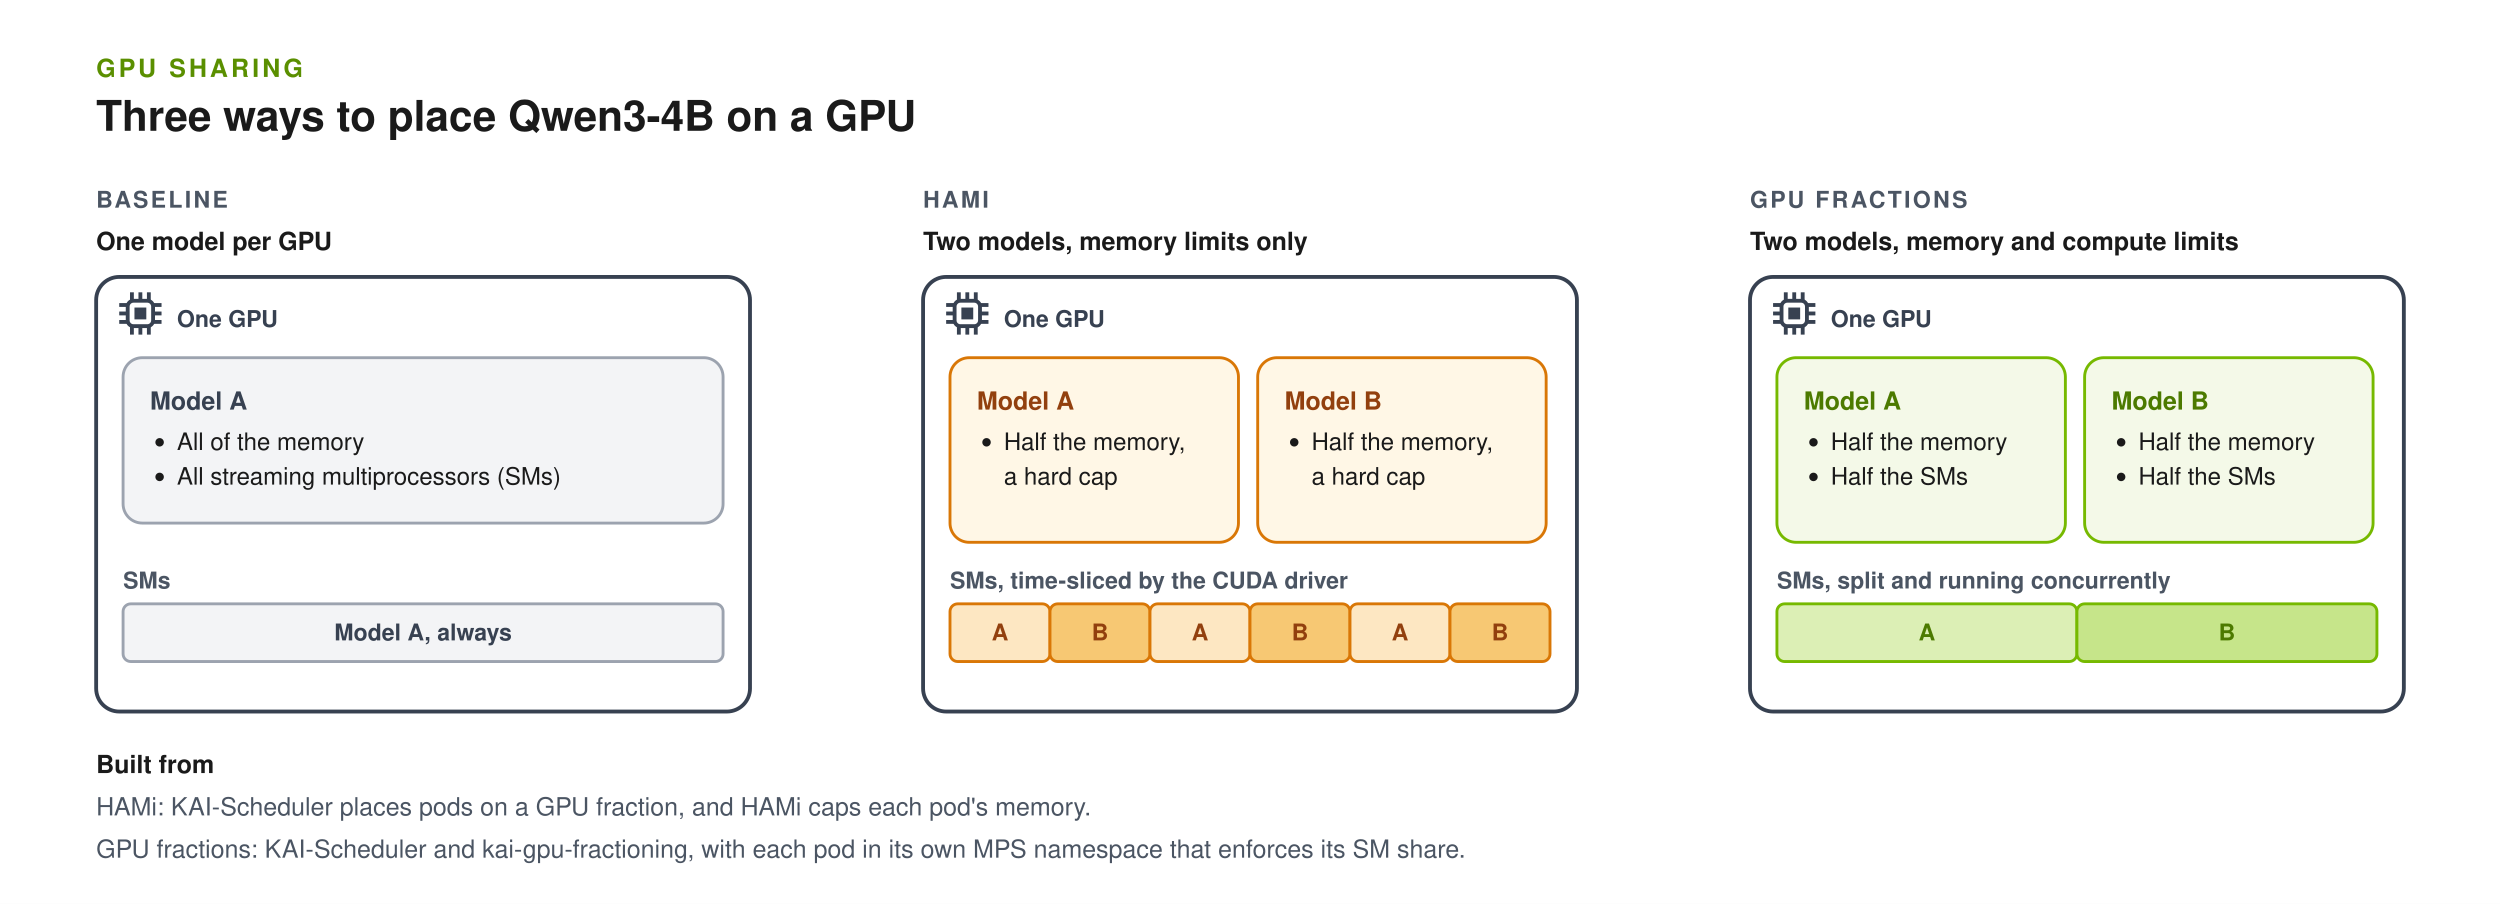
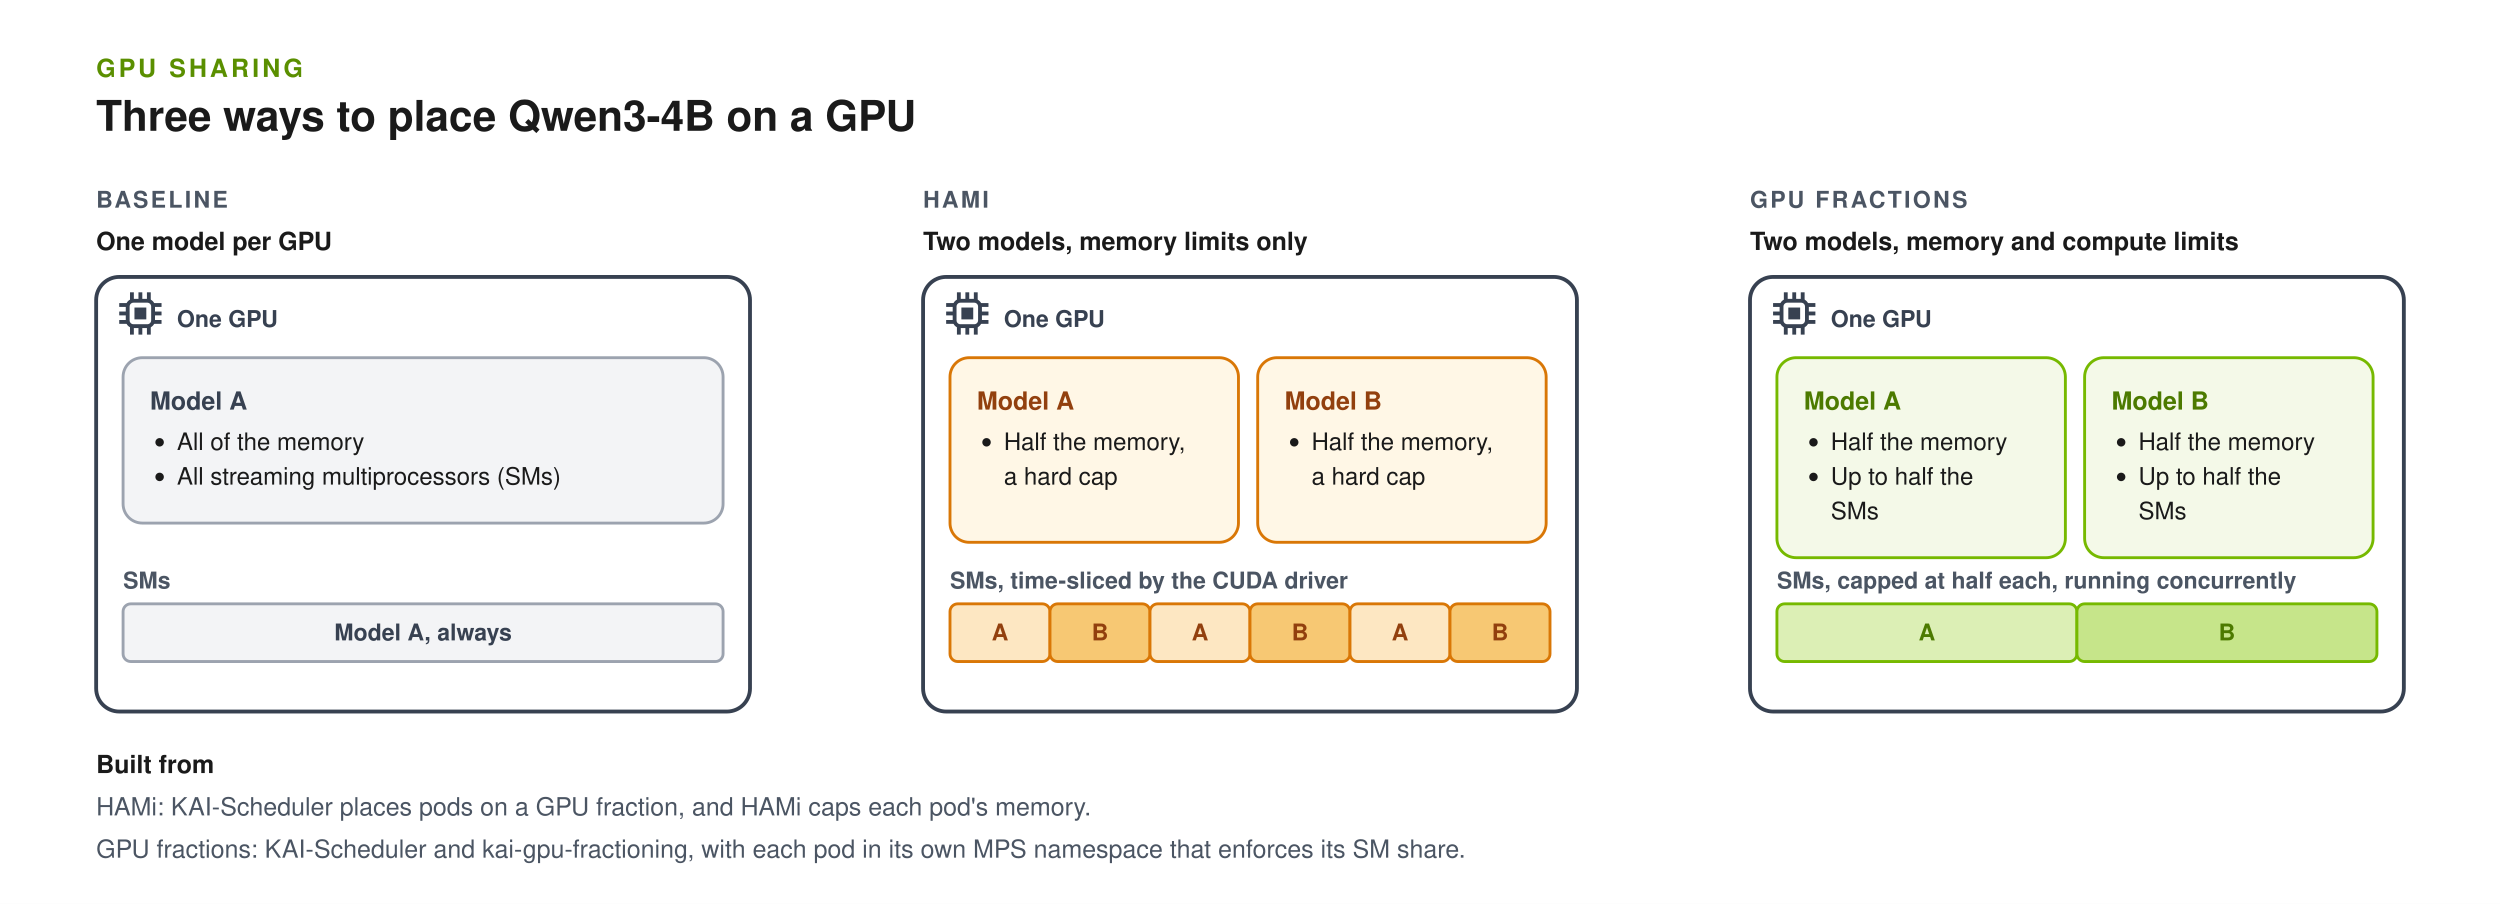
<svg xmlns="http://www.w3.org/2000/svg" width="1300" height="470" viewBox="0 0 1300 470" role="img" aria-labelledby="title desc" font-family="Helvetica, Arial, sans-serif">
  <defs>
    <marker id="arrow" viewBox="0 0 10 10" refX="8" refY="5" markerWidth="8" markerHeight="8" orient="auto">
      <path d="M0,0 L10,5 L0,10 z" fill="#234CDA" />
    </marker>
    <marker id="arrow-green" viewBox="0 0 10 10" refX="8" refY="5" markerWidth="8" markerHeight="8" orient="auto">
      <path d="M0,0 L10,5 L0,10 z" fill="#76B900" />
    </marker>
    <marker id="arrow-gray" viewBox="0 0 10 10" refX="8" refY="5" markerWidth="8" markerHeight="8" orient="auto">
      <path d="M0,0 L10,5 L0,10 z" fill="#9CA3AF" />
    </marker>
    <marker id="arrow-amber" viewBox="0 0 10 10" refX="8" refY="5" markerWidth="8" markerHeight="8" orient="auto">
      <path d="M0,0 L10,5 L0,10 z" fill="#D97706" />
    </marker>
    <marker id="arrow-green-start" viewBox="0 0 10 10" refX="8" refY="5" markerWidth="8" markerHeight="8" orient="auto-start-reverse">
      <path d="M0,0 L10,5 L0,10 z" fill="#76B900" />
    </marker>
  </defs>
  <rect width="1300" height="470" fill="#FFFFFF" />
  <text x="50" y="40" font-size="13" font-weight="700" letter-spacing="1.6" fill="#5A8F00">GPU SHARING</text>
  <text x="50" y="68" font-size="22" font-weight="700" fill="#1A1A1A">Three ways to place Qwen3-4B on a GPU</text>
  <text x="50" y="108" font-size="12" font-weight="700" letter-spacing="1.2" fill="#4B5563">BASELINE</text>
  <text x="50" y="130" font-size="13" font-weight="700" fill="#1A1A1A">One model per GPU</text>
  <rect x="50" y="144" width="340" height="226" rx="12" fill="#FFFFFF" stroke="#374151" stroke-width="2" />
  <rect x="66.4" y="156.4" width="13.2" height="13.2" rx="3" fill="#FFFFFF" stroke="#374151" stroke-width="2" />
  <rect x="69.92" y="159.92" width="6.16" height="6.16" fill="#374151" />
  <line x1="68.6" y1="152" x2="68.6" y2="156.4" stroke="#374151" stroke-width="2" />
  <line x1="68.6" y1="169.6" x2="68.6" y2="174" stroke="#374151" stroke-width="2" />
  <line x1="62" y1="158.6" x2="66.4" y2="158.6" stroke="#374151" stroke-width="2" />
  <line x1="79.6" y1="158.6" x2="84" y2="158.6" stroke="#374151" stroke-width="2" />
  <line x1="73.0" y1="152" x2="73.0" y2="156.4" stroke="#374151" stroke-width="2" />
  <line x1="73.0" y1="169.6" x2="73.0" y2="174" stroke="#374151" stroke-width="2" />
  <line x1="62" y1="163.0" x2="66.4" y2="163.0" stroke="#374151" stroke-width="2" />
  <line x1="79.6" y1="163.0" x2="84" y2="163.0" stroke="#374151" stroke-width="2" />
  <line x1="77.4" y1="152" x2="77.4" y2="156.4" stroke="#374151" stroke-width="2" />
  <line x1="77.4" y1="169.6" x2="77.4" y2="174" stroke="#374151" stroke-width="2" />
  <line x1="62" y1="167.4" x2="66.4" y2="167.4" stroke="#374151" stroke-width="2" />
  <line x1="79.6" y1="167.4" x2="84" y2="167.4" stroke="#374151" stroke-width="2" />
  <text x="92" y="170" font-size="12" font-weight="700" fill="#374151">One GPU</text>
  <text x="480" y="108" font-size="12" font-weight="700" letter-spacing="1.2" fill="#4B5563">HAMI</text>
  <text x="480" y="130" font-size="13" font-weight="700" fill="#1A1A1A">Two models, memory limits only</text>
  <rect x="480" y="144" width="340" height="226" rx="12" fill="#FFFFFF" stroke="#374151" stroke-width="2" />
  <rect x="496.4" y="156.4" width="13.2" height="13.2" rx="3" fill="#FFFFFF" stroke="#374151" stroke-width="2" />
  <rect x="499.92" y="159.92" width="6.16" height="6.16" fill="#374151" />
  <line x1="498.6" y1="152" x2="498.6" y2="156.4" stroke="#374151" stroke-width="2" />
  <line x1="498.6" y1="169.6" x2="498.6" y2="174" stroke="#374151" stroke-width="2" />
  <line x1="492" y1="158.6" x2="496.4" y2="158.6" stroke="#374151" stroke-width="2" />
  <line x1="509.6" y1="158.6" x2="514" y2="158.6" stroke="#374151" stroke-width="2" />
  <line x1="503.0" y1="152" x2="503.0" y2="156.4" stroke="#374151" stroke-width="2" />
  <line x1="503.0" y1="169.6" x2="503.0" y2="174" stroke="#374151" stroke-width="2" />
  <line x1="492" y1="163.0" x2="496.4" y2="163.0" stroke="#374151" stroke-width="2" />
  <line x1="509.6" y1="163.0" x2="514" y2="163.0" stroke="#374151" stroke-width="2" />
  <line x1="507.4" y1="152" x2="507.4" y2="156.4" stroke="#374151" stroke-width="2" />
  <line x1="507.4" y1="169.6" x2="507.4" y2="174" stroke="#374151" stroke-width="2" />
  <line x1="492" y1="167.4" x2="496.4" y2="167.4" stroke="#374151" stroke-width="2" />
  <line x1="509.6" y1="167.4" x2="514" y2="167.4" stroke="#374151" stroke-width="2" />
  <text x="522" y="170" font-size="12" font-weight="700" fill="#374151">One GPU</text>
  <text x="910" y="108" font-size="12" font-weight="700" letter-spacing="1.2" fill="#4B5563">GPU FRACTIONS</text>
  <text x="910" y="130" font-size="13" font-weight="700" fill="#1A1A1A">Two models, memory and compute limits</text>
  <rect x="910" y="144" width="340" height="226" rx="12" fill="#FFFFFF" stroke="#374151" stroke-width="2" />
  <rect x="926.4" y="156.4" width="13.2" height="13.2" rx="3" fill="#FFFFFF" stroke="#374151" stroke-width="2" />
  <rect x="929.92" y="159.92" width="6.16" height="6.16" fill="#374151" />
  <line x1="928.6" y1="152" x2="928.6" y2="156.4" stroke="#374151" stroke-width="2" />
  <line x1="928.6" y1="169.6" x2="928.6" y2="174" stroke="#374151" stroke-width="2" />
  <line x1="922" y1="158.6" x2="926.4" y2="158.6" stroke="#374151" stroke-width="2" />
  <line x1="939.6" y1="158.6" x2="944" y2="158.6" stroke="#374151" stroke-width="2" />
  <line x1="933.0" y1="152" x2="933.0" y2="156.4" stroke="#374151" stroke-width="2" />
  <line x1="933.0" y1="169.6" x2="933.0" y2="174" stroke="#374151" stroke-width="2" />
  <line x1="922" y1="163.0" x2="926.4" y2="163.0" stroke="#374151" stroke-width="2" />
  <line x1="939.6" y1="163.0" x2="944" y2="163.0" stroke="#374151" stroke-width="2" />
  <line x1="937.4" y1="152" x2="937.4" y2="156.4" stroke="#374151" stroke-width="2" />
  <line x1="937.4" y1="169.6" x2="937.4" y2="174" stroke="#374151" stroke-width="2" />
  <line x1="922" y1="167.4" x2="926.4" y2="167.4" stroke="#374151" stroke-width="2" />
  <line x1="939.6" y1="167.4" x2="944" y2="167.4" stroke="#374151" stroke-width="2" />
  <text x="952" y="170" font-size="12" font-weight="700" fill="#374151">One GPU</text>
  <rect x="64" y="186" width="312" height="86" rx="10" fill="#F3F4F6" stroke="#9CA3AF" stroke-width="1.5" />
  <text x="78" y="213" font-size="13" font-weight="700" fill="#374151">Model A</text>
  <circle cx="83" cy="230" r="2.2" fill="#1A1A1A" />
  <text x="92" y="234" font-size="12.5" fill="#1A1A1A">All of the memory</text>
  <circle cx="83" cy="248" r="2.2" fill="#1A1A1A" />
  <text x="92" y="252" font-size="12.5" fill="#1A1A1A">All streaming multiprocessors (SMs)</text>
  <text x="64" y="306" font-size="12" font-weight="700" fill="#4B5563">SMs</text>
  <rect x="64" y="314" width="312" height="30" rx="4" fill="#F3F4F6" stroke="#9CA3AF" stroke-width="1.5" />
  <text x="220.0" y="333.0" font-size="12" font-weight="700" fill="#374151" text-anchor="middle">Model A, always</text>
  <rect x="494" y="186" width="150" height="96" rx="10" fill="#FFF7E6" stroke="#D97706" stroke-width="1.5" />
  <text x="508" y="213" font-size="13" font-weight="700" fill="#92400E">Model A</text>
  <circle cx="513" cy="230" r="2.2" fill="#1A1A1A" />
  <text x="522" y="234" font-size="12.5" fill="#1A1A1A">Half the memory,</text>
  <text x="522" y="252" font-size="12.5" fill="#1A1A1A">a hard cap</text>
  <rect x="654" y="186" width="150" height="96" rx="10" fill="#FFF7E6" stroke="#D97706" stroke-width="1.5" />
  <text x="668" y="213" font-size="13" font-weight="700" fill="#92400E">Model B</text>
  <circle cx="673" cy="230" r="2.2" fill="#1A1A1A" />
  <text x="682" y="234" font-size="12.5" fill="#1A1A1A">Half the memory,</text>
  <text x="682" y="252" font-size="12.5" fill="#1A1A1A">a hard cap</text>
  <text x="494" y="306" font-size="12" font-weight="700" fill="#4B5563">SMs, time-sliced by the CUDA driver</text>
  <rect x="494" y="314" width="52" height="30" rx="4" fill="#FDE7C2" stroke="#D97706" stroke-width="1.5" />
  <text x="520.0" y="333.0" font-size="12" font-weight="700" fill="#92400E" text-anchor="middle">A</text>
  <rect x="546" y="314" width="52" height="30" rx="4" fill="#F7C873" stroke="#D97706" stroke-width="1.5" />
  <text x="572.0" y="333.0" font-size="12" font-weight="700" fill="#92400E" text-anchor="middle">B</text>
  <rect x="598" y="314" width="52" height="30" rx="4" fill="#FDE7C2" stroke="#D97706" stroke-width="1.5" />
  <text x="624.0" y="333.0" font-size="12" font-weight="700" fill="#92400E" text-anchor="middle">A</text>
  <rect x="650" y="314" width="52" height="30" rx="4" fill="#F7C873" stroke="#D97706" stroke-width="1.5" />
  <text x="676.0" y="333.0" font-size="12" font-weight="700" fill="#92400E" text-anchor="middle">B</text>
  <rect x="702" y="314" width="52" height="30" rx="4" fill="#FDE7C2" stroke="#D97706" stroke-width="1.5" />
  <text x="728.0" y="333.0" font-size="12" font-weight="700" fill="#92400E" text-anchor="middle">A</text>
  <rect x="754" y="314" width="52" height="30" rx="4" fill="#F7C873" stroke="#D97706" stroke-width="1.5" />
  <text x="780.0" y="333.0" font-size="12" font-weight="700" fill="#92400E" text-anchor="middle">B</text>
-   <rect x="924" y="186" width="150" height="96" rx="10" fill="#F4F9E8" stroke="#76B900" stroke-width="1.5" />
+   <rect x="924" y="186" width="150" height="104" rx="10" fill="#F4F9E8" stroke="#76B900" stroke-width="1.5" />
  <text x="938" y="213" font-size="13" font-weight="700" fill="#4C7A00">Model A</text>
  <circle cx="943" cy="230" r="2.2" fill="#1A1A1A" />
  <text x="952" y="234" font-size="12.5" fill="#1A1A1A">Half the memory</text>
  <circle cx="943" cy="248" r="2.2" fill="#1A1A1A" />
-   <text x="952" y="252" font-size="12.5" fill="#1A1A1A">Half the SMs</text>
-   <rect x="1084" y="186" width="150" height="96" rx="10" fill="#F4F9E8" stroke="#76B900" stroke-width="1.5" />
+   <text x="952" y="252" font-size="12.5" fill="#1A1A1A">Up to half the</text>
+   <text x="952" y="270" font-size="12.5" fill="#1A1A1A">SMs</text>
+   <rect x="1084" y="186" width="150" height="104" rx="10" fill="#F4F9E8" stroke="#76B900" stroke-width="1.5" />
  <text x="1098" y="213" font-size="13" font-weight="700" fill="#4C7A00">Model B</text>
  <circle cx="1103" cy="230" r="2.2" fill="#1A1A1A" />
  <text x="1112" y="234" font-size="12.5" fill="#1A1A1A">Half the memory</text>
  <circle cx="1103" cy="248" r="2.2" fill="#1A1A1A" />
-   <text x="1112" y="252" font-size="12.5" fill="#1A1A1A">Half the SMs</text>
-   <text x="924" y="306" font-size="12" font-weight="700" fill="#4B5563">SMs, split and running concurrently</text>
+   <text x="1112" y="252" font-size="12.5" fill="#1A1A1A">Up to half the</text>
+   <text x="1112" y="270" font-size="12.5" fill="#1A1A1A">SMs</text>
+   <text x="924" y="306" font-size="12" font-weight="700" fill="#4B5563">SMs, capped at half each, running concurrently</text>
  <rect x="924" y="314" width="156" height="30" rx="4" fill="#DCEFB5" stroke="#76B900" stroke-width="1.5" />
  <text x="1002.0" y="333.0" font-size="12" font-weight="700" fill="#4C7A00" text-anchor="middle">A</text>
  <rect x="1080" y="314" width="156" height="30" rx="4" fill="#C6E58A" stroke="#76B900" stroke-width="1.5" />
  <text x="1158.0" y="333.0" font-size="12" font-weight="700" fill="#4C7A00" text-anchor="middle">B</text>
  <text x="50" y="402" font-size="13" font-weight="700" fill="#1A1A1A">Built from</text>
  <text x="50" y="424" font-size="13" fill="#4B5563">HAMi: KAI-Scheduler places pods on a GPU fraction, and HAMi caps each pod's memory.</text>
  <text x="50" y="446" font-size="13" fill="#4B5563">GPU fractions: KAI-Scheduler and kai-gpu-fractioning, with each pod in its own MPS namespace that enforces its SM share.</text>
</svg>
